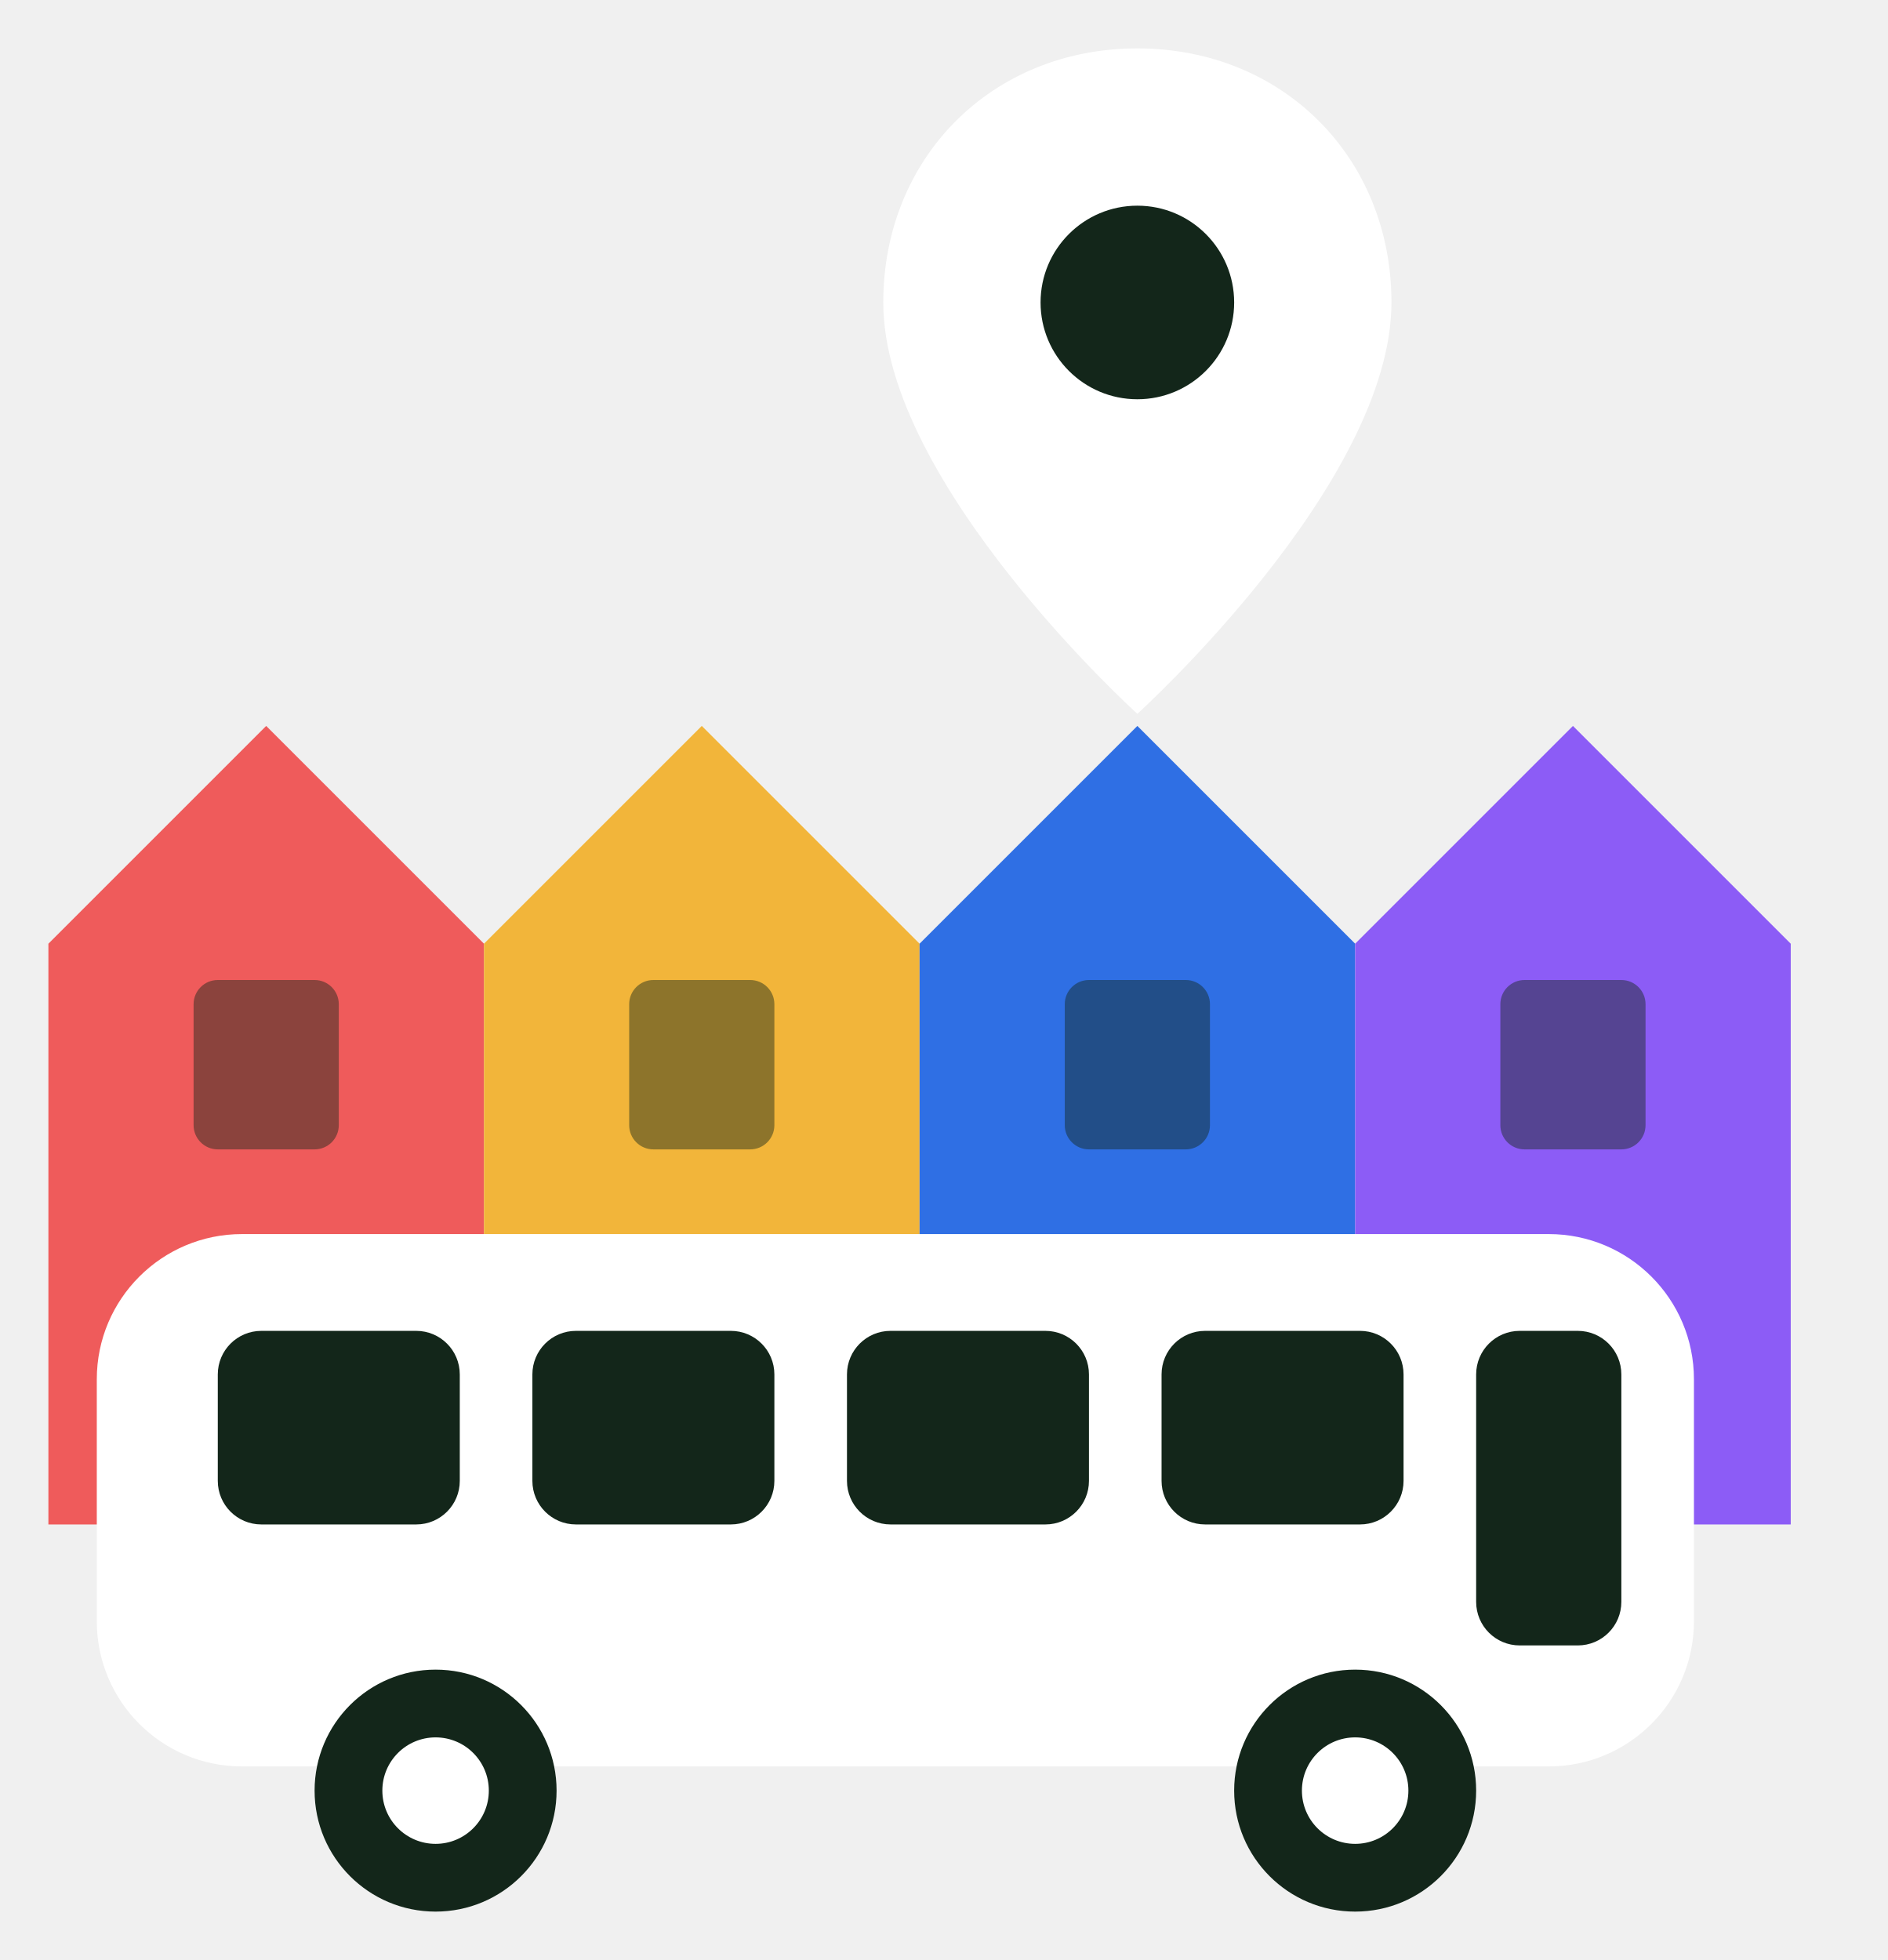
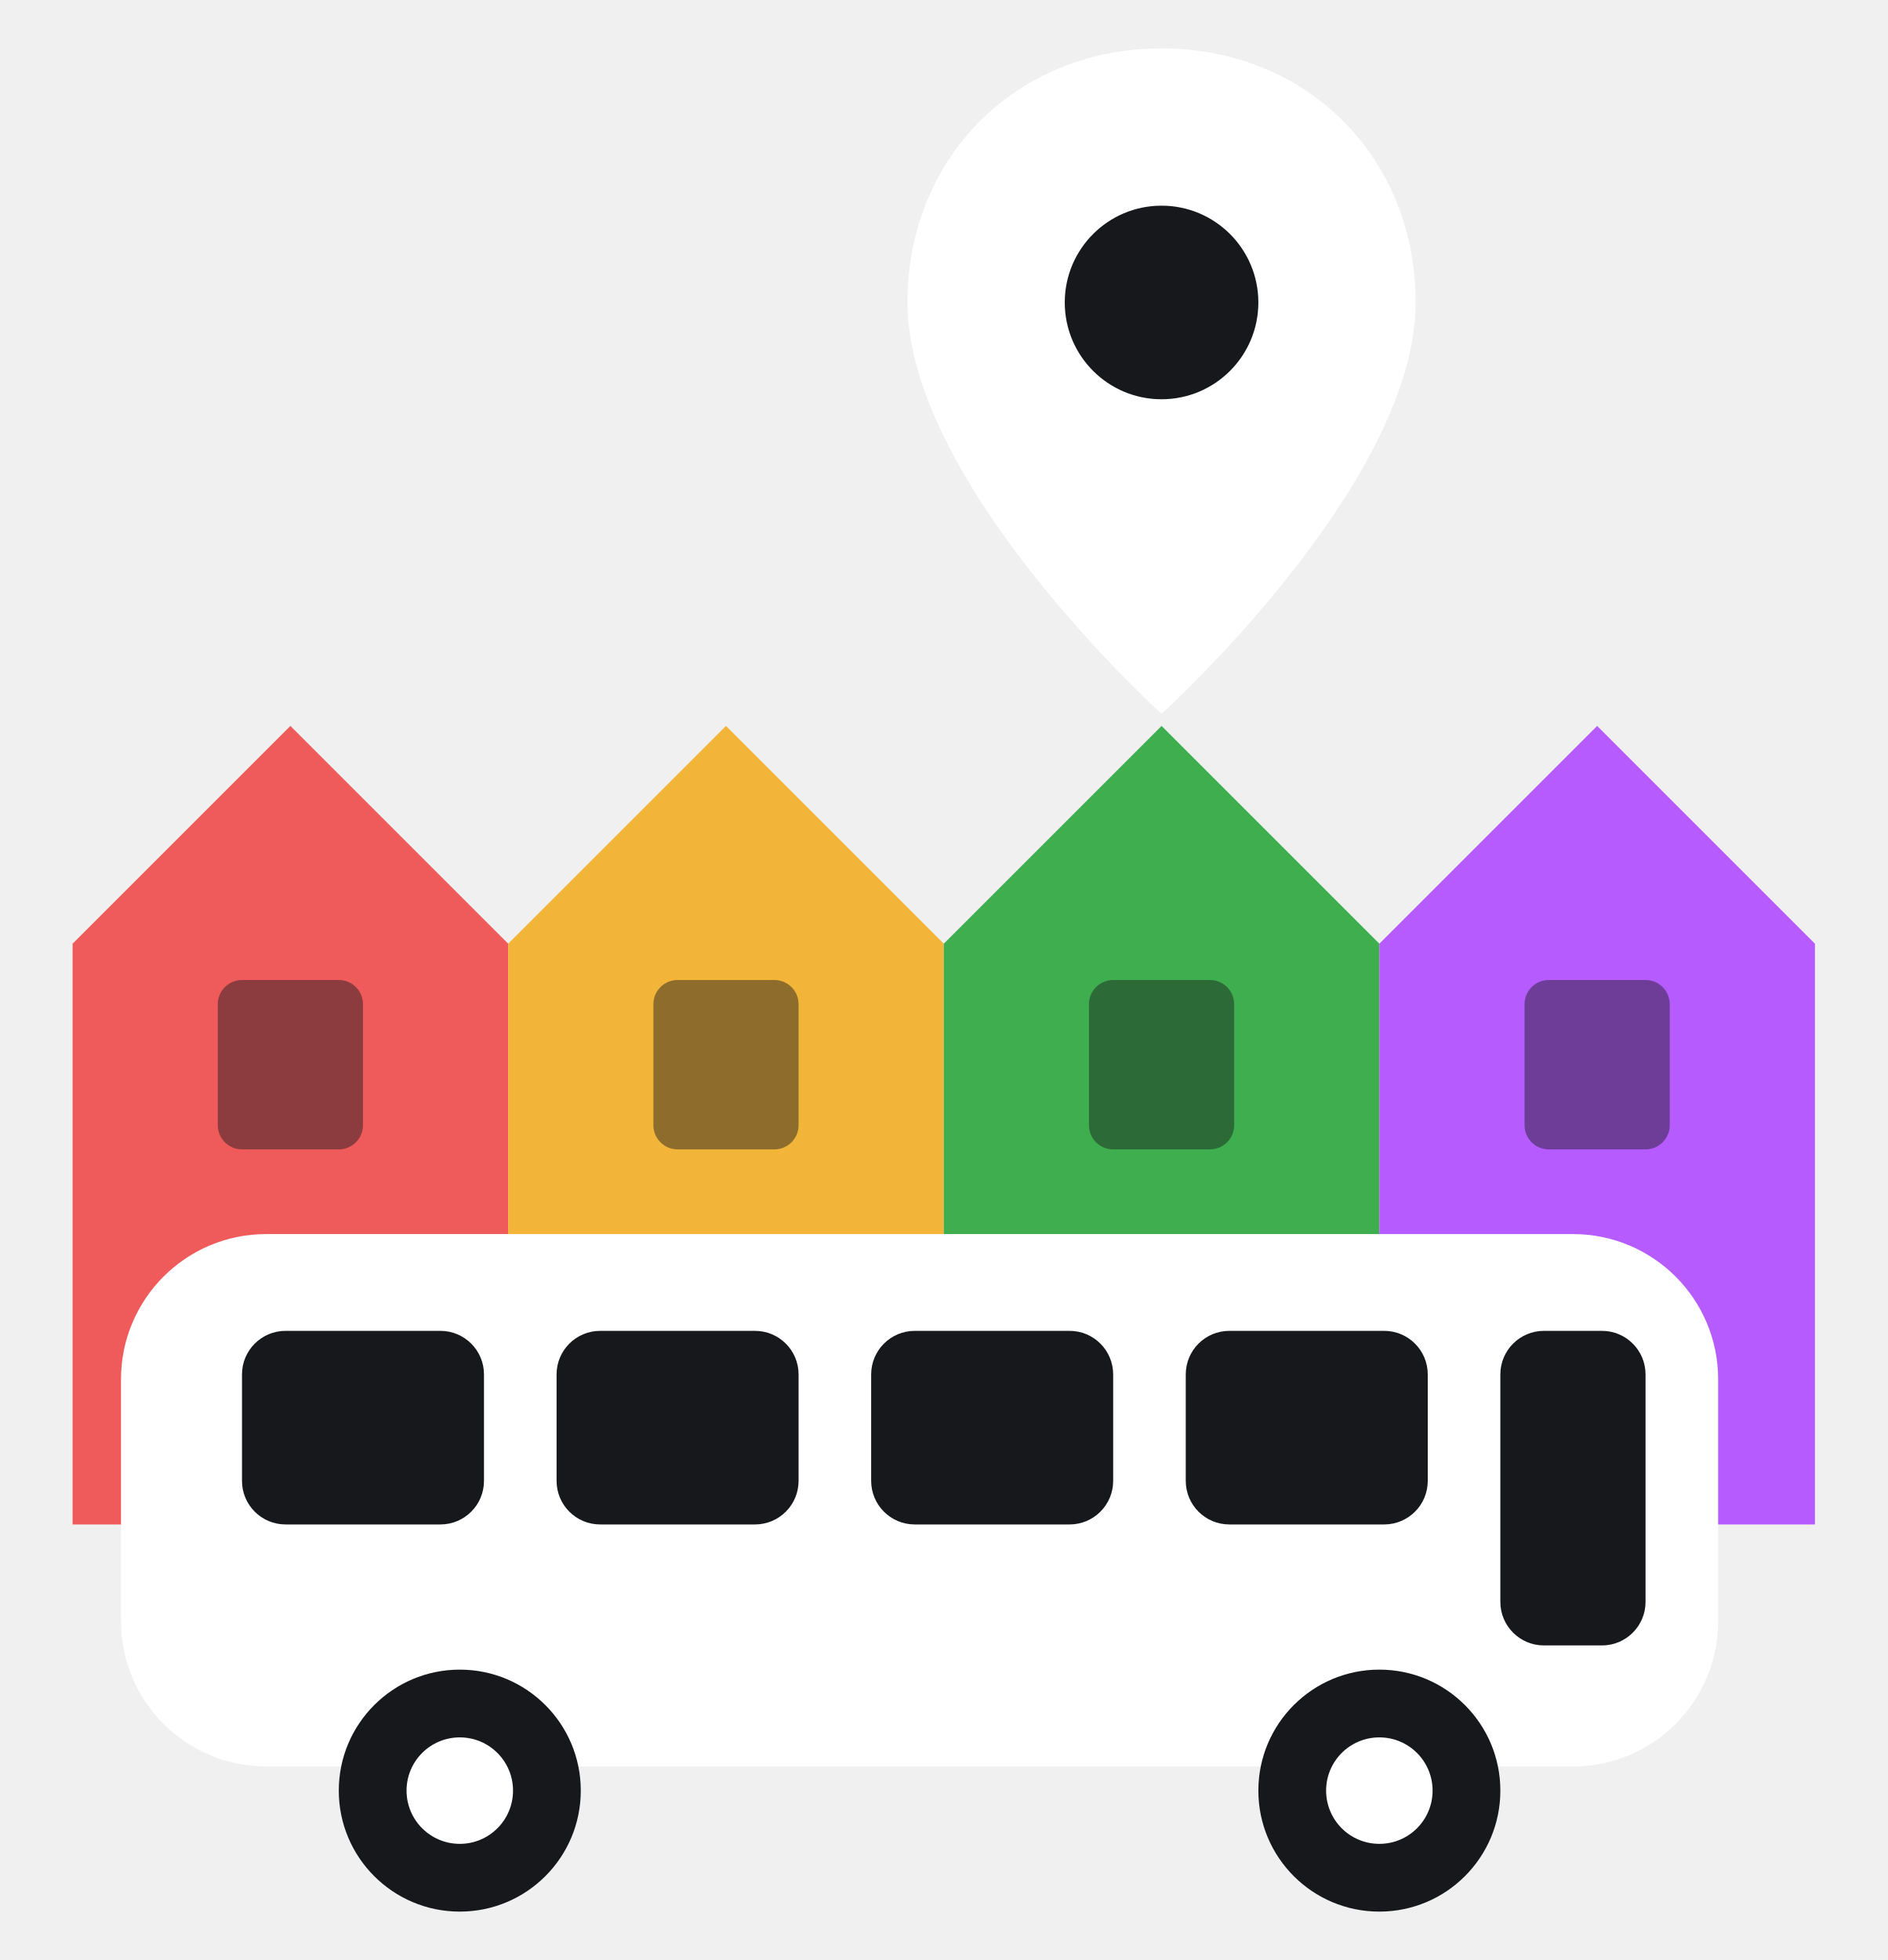
- <svg xmlns="http://www.w3.org/2000/svg" viewBox="10 7 78 81">
-   <path d="M12 46 L21 37 L30 46 V70 H12Z" fill="#EF5B5B" />
-   <path d="M30 46 L39 37 L48 46 V70 H30Z" fill="#F2B53A" />
-   <path d="M48 46 L57 37 L66 46 V70 H48Z" fill="#2F6FE4" />
-   <path d="M66 46 L75 37 L84 46 V70 H66Z" fill="#8C5CF6" />
-   <rect x="18" y="47.5" width="6" height="7" rx="1" fill="#13261A" fill-opacity=".45" />
-   <rect x="36" y="47.5" width="6" height="7" rx="1" fill="#13261A" fill-opacity=".45" />
-   <rect x="54" y="47.5" width="6" height="7" rx="1" fill="#13261A" fill-opacity=".45" />
-   <rect x="72" y="47.5" width="6" height="7" rx="1" fill="#13261A" fill-opacity=".45" />
-   <rect x="14" y="58" width="66" height="22" rx="6" fill="#FFFFFF" />
-   <rect x="19" y="62" width="10" height="8" rx="1.8" fill="#13261A" />
-   <rect x="32" y="62" width="10" height="8" rx="1.8" fill="#13261A" />
-   <rect x="45" y="62" width="10" height="8" rx="1.8" fill="#13261A" />
-   <rect x="58" y="62" width="10" height="8" rx="1.8" fill="#13261A" />
-   <rect x="71" y="62" width="6" height="13" rx="1.8" fill="#13261A" />
-   <circle cx="28" cy="81" r="5" fill="#13261A" />
-   <circle cx="28" cy="81" r="2.2" fill="#FFFFFF" />
-   <circle cx="66" cy="81" r="5" fill="#13261A" />
-   <circle cx="66" cy="81" r="2.2" fill="#FFFFFF" />
-   <path d="M57 9c-6 0-10.5 4.5-10.5 10.5 0 7.5 10.5 17 10.5 17s10.5-9.5 10.5-17C67.5 13.5 63 9 57 9z" fill="#FFFFFF" />
-   <circle cx="57" cy="19.5" r="4" fill="#13261A" />
+ <svg xmlns="http://www.w3.org/2000/svg" viewBox="11 9.5 78 81">
+   <g transform="translate(2 2.5)">
+     <path d="M12 46 L21 37 L30 46 V70 H12Z" fill="#EF5B5B" />
+     <path d="M30 46 L39 37 L48 46 V70 H30Z" fill="#F2B53A" />
+     <path d="M48 46 L57 37 L66 46 V70 H48Z" fill="#3FAE4F" />
+     <path d="M66 46 L75 37 L84 46 V70 H66Z" fill="#B65CFF" />
+     <rect x="18" y="47.5" width="6" height="7" rx="1" fill="#16181C" fill-opacity=".45" />
+     <rect x="36" y="47.5" width="6" height="7" rx="1" fill="#16181C" fill-opacity=".45" />
+     <rect x="54" y="47.5" width="6" height="7" rx="1" fill="#16181C" fill-opacity=".45" />
+     <rect x="72" y="47.5" width="6" height="7" rx="1" fill="#16181C" fill-opacity=".45" />
+     <rect x="14" y="58" width="66" height="22" rx="6" fill="#FFFFFF" />
+     <rect x="19" y="62" width="10" height="8" rx="1.8" fill="#16181C" />
+     <rect x="32" y="62" width="10" height="8" rx="1.8" fill="#16181C" />
+     <rect x="45" y="62" width="10" height="8" rx="1.8" fill="#16181C" />
+     <rect x="58" y="62" width="10" height="8" rx="1.8" fill="#16181C" />
+     <rect x="71" y="62" width="6" height="13" rx="1.8" fill="#16181C" />
+     <circle cx="28" cy="81" r="5" fill="#16181C" />
+     <circle cx="28" cy="81" r="2.2" fill="#FFFFFF" />
+     <circle cx="66" cy="81" r="5" fill="#16181C" />
+     <circle cx="66" cy="81" r="2.2" fill="#FFFFFF" />
+     <path d="M57 9c-6 0-10.5 4.5-10.5 10.5 0 7.5 10.5 17 10.5 17s10.5-9.5 10.5-17C67.5 13.5 63 9 57 9z" fill="#FFFFFF" />
+     <circle cx="57" cy="19.5" r="4" fill="#16181C" />
+   </g>
</svg>
